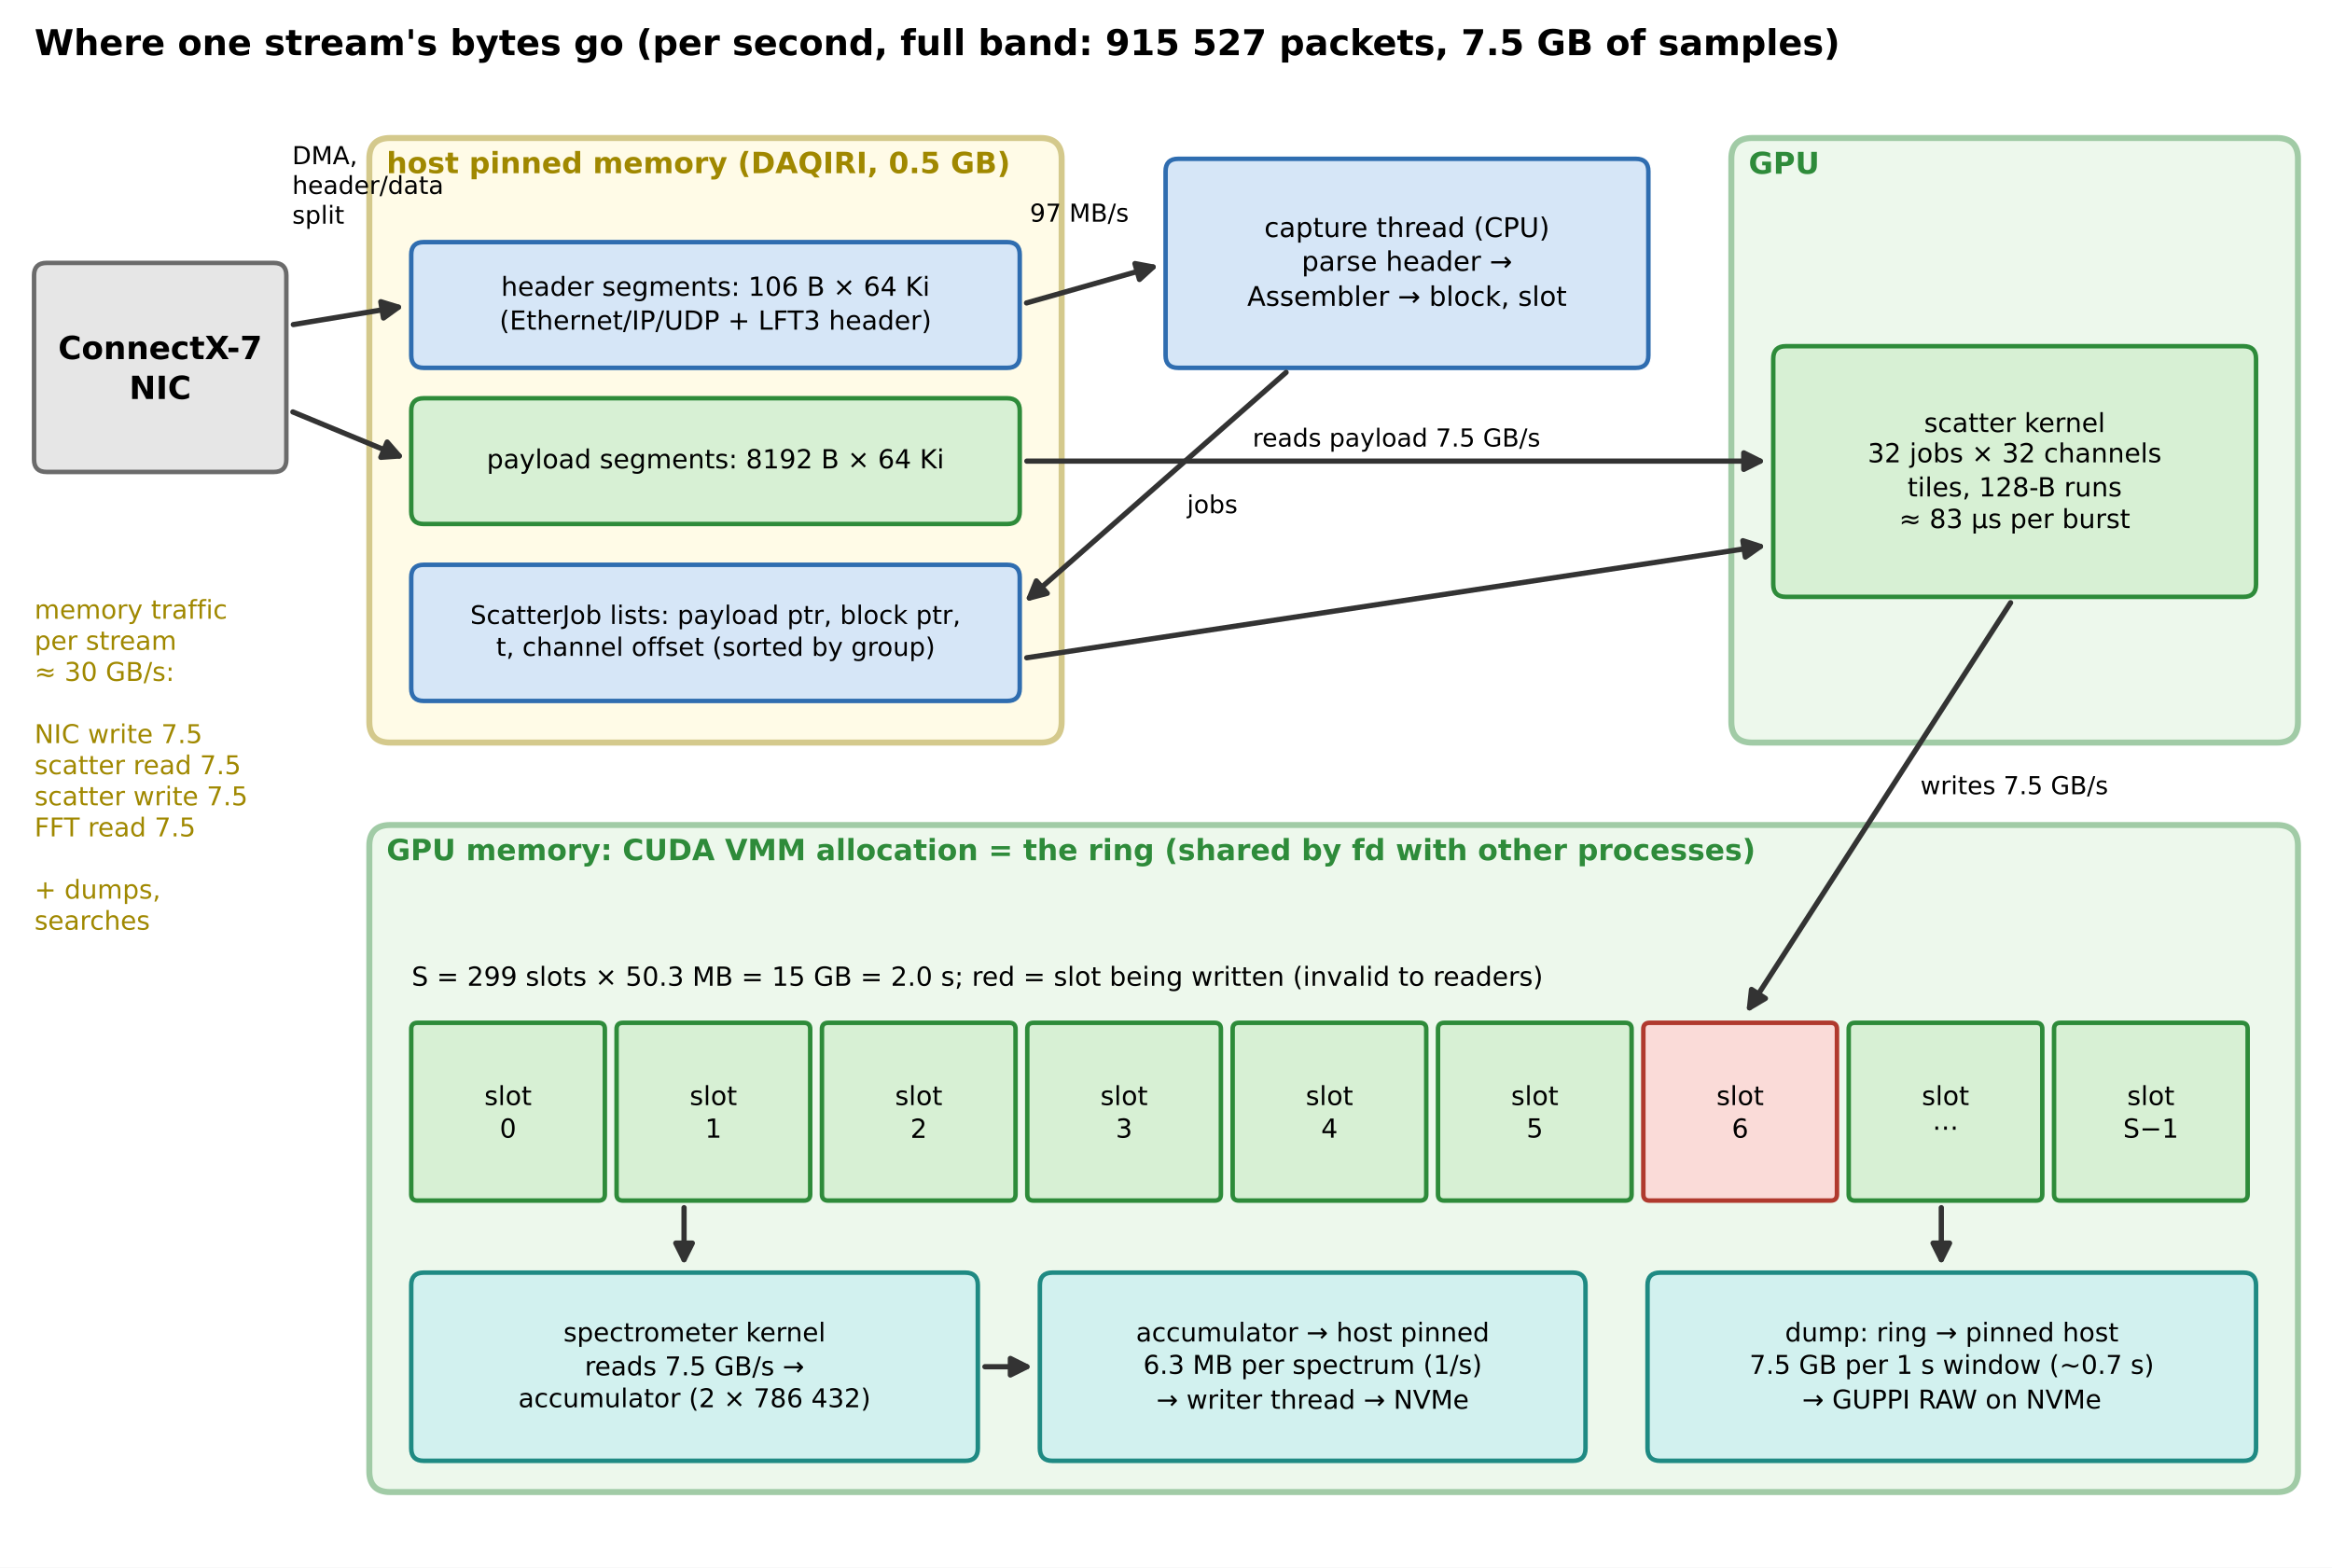
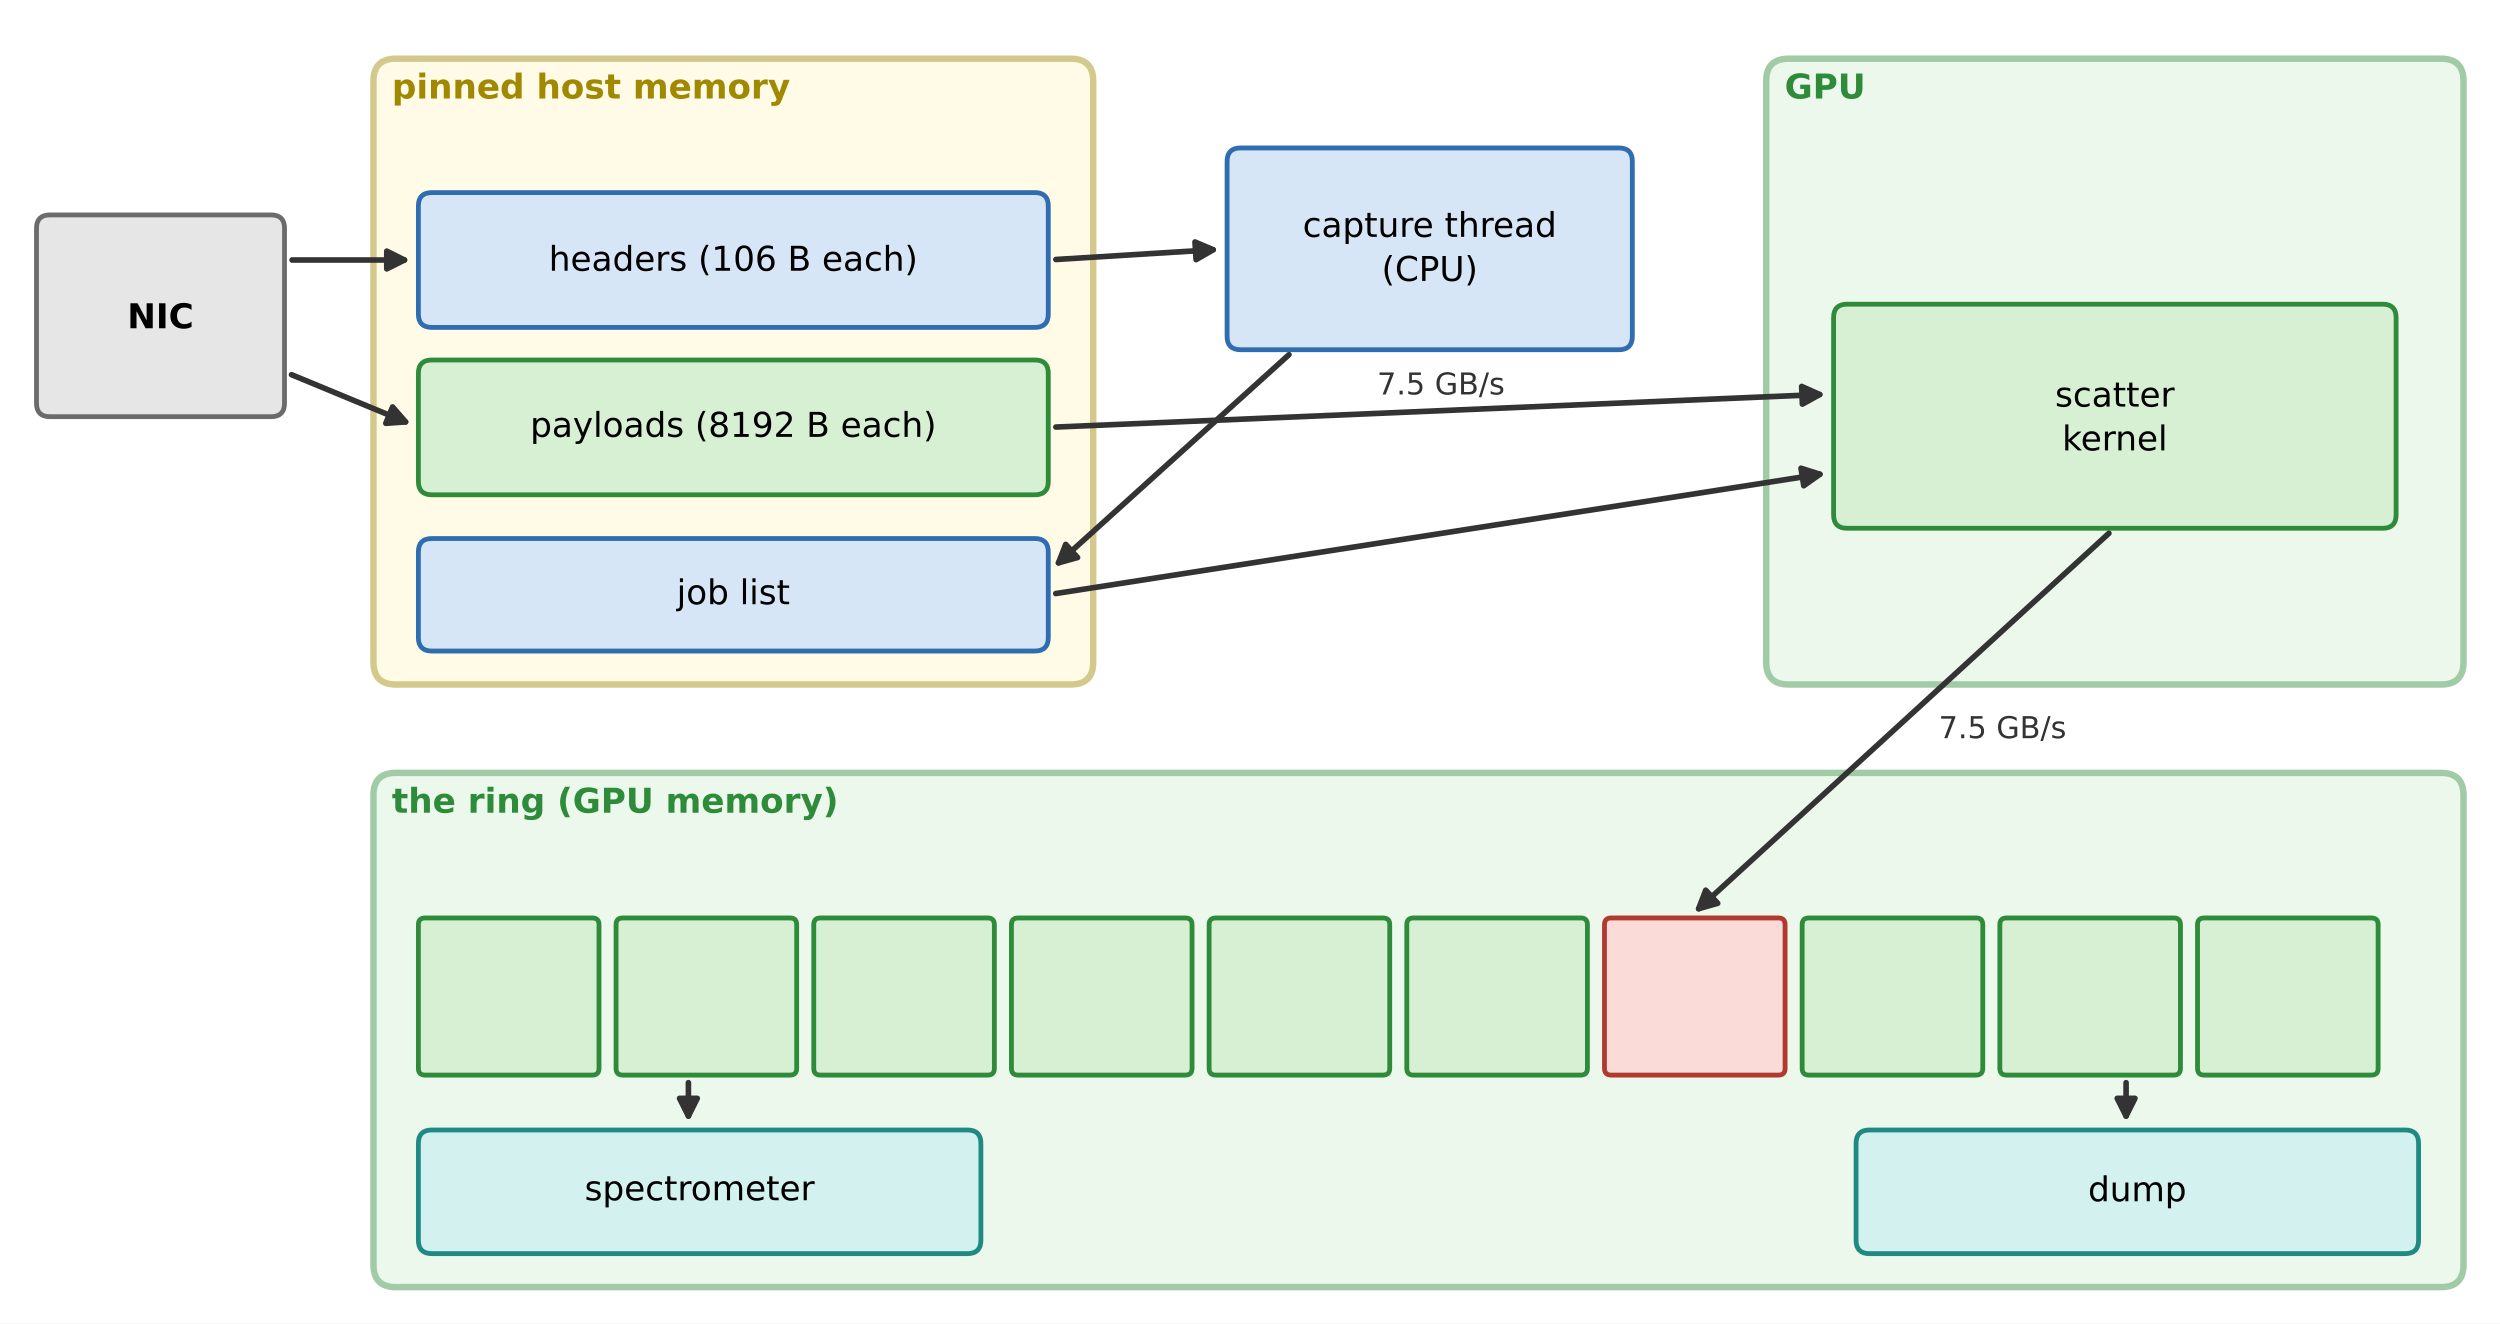
- <svg xmlns="http://www.w3.org/2000/svg" xml:space="preserve" width="621pt" height="417.456pt" viewBox="0 0 621 417.456" version="1.1">
+ <svg xmlns="http://www.w3.org/2000/svg" xml:space="preserve" width="621pt" height="328.752pt" viewBox="0 0 621 328.752" version="1.1">
  <defs>
    <style type="text/css">*{stroke-linejoin: round; stroke-linecap: butt}</style>
  </defs>
  <g id="figure_1">
    <g id="patch_1">
-       <path d="M 0 417.456  L 621 417.456  L 621 0  L 0 0  z " style="fill: #ffffff" />
+       <path d="M 0 328.752  L 621 328.752  L 621 0  L 0 0  z " style="fill: #ffffff" />
    </g>
    <g id="axes_1">
      <g id="patch_2">
-         <path d="M 12.416 125.679  L 72.904 125.679  Q 76.252 125.679 76.252 122.352  L 76.252 73.344  Q 76.252 70.017 72.904 70.017  L 12.416 70.017  Q 9.068 70.017 9.068 73.344  L 9.068 122.352  Q 9.068 125.679 12.416 125.679  z " clip-path="url(#p6daf0691b5)" style="fill: #e6e6e6; stroke: #6b6b6b; stroke-width: 1.2; stroke-linejoin: miter" />
+         <path d="M 12.416 103.503  L 67.324 103.503  Q 70.672 103.503 70.672 100.176  L 70.672 56.712  Q 70.672 53.385 67.324 53.385  L 12.416 53.385  Q 9.068 53.385 9.068 56.712  L 9.068 100.176  Q 9.068 103.503 12.416 103.503  z " clip-path="url(#p8f998b791e)" style="fill: #e6e6e6; stroke: #6b6b6b; stroke-width: 1.2; stroke-linejoin: miter" />
      </g>
      <g id="patch_3">
-         <path d="M 103.928 197.751  L 277.132 197.751  Q 282.712 197.751 282.712 192.207  L 282.712 42.297  Q 282.712 36.753 277.132 36.753  L 103.928 36.753  Q 98.348 36.753 98.348 42.297  L 98.348 192.207  Q 98.348 197.751 103.928 197.751  z " clip-path="url(#p6daf0691b5)" style="fill: #fff6c9; opacity: 0.45; stroke: #a08800; stroke-width: 1.6; stroke-linejoin: miter" />
+         <path d="M 98.348 170.031  L 265.972 170.031  Q 271.552 170.031 271.552 164.487  L 271.552 20.121  Q 271.552 14.577 265.972 14.577  L 98.348 14.577  Q 92.768 14.577 92.768 20.121  L 92.768 164.487  Q 92.768 170.031 98.348 170.031  z " clip-path="url(#p8f998b791e)" style="fill: #fff6c9; opacity: 0.45; stroke: #a08800; stroke-width: 1.6; stroke-linejoin: miter" />
      </g>
      <g id="patch_4">
-         <path d="M 112.856 97.959  L 268.204 97.959  Q 271.552 97.959 271.552 94.632  L 271.552 67.8  Q 271.552 64.473 268.204 64.473  L 112.856 64.473  Q 109.508 64.473 109.508 67.8  L 109.508 94.632  Q 109.508 97.959 112.856 97.959  z " clip-path="url(#p6daf0691b5)" style="fill: #d6e6f7; stroke: #2f6db0; stroke-width: 1.2; stroke-linejoin: miter" />
+         <path d="M 107.276 81.327  L 257.044 81.327  Q 260.392 81.327 260.392 78  L 260.392 51.168  Q 260.392 47.841 257.044 47.841  L 107.276 47.841  Q 103.928 47.841 103.928 51.168  L 103.928 78  Q 103.928 81.327 107.276 81.327  z " clip-path="url(#p8f998b791e)" style="fill: #d6e6f7; stroke: #2f6db0; stroke-width: 1.2; stroke-linejoin: miter" />
      </g>
      <g id="patch_5">
-         <path d="M 112.856 139.539  L 268.204 139.539  Q 271.552 139.539 271.552 136.212  L 271.552 109.38  Q 271.552 106.053 268.204 106.053  L 112.856 106.053  Q 109.508 106.053 109.508 109.38  L 109.508 136.212  Q 109.508 139.539 112.856 139.539  z " clip-path="url(#p6daf0691b5)" style="fill: #d7f0d4; stroke: #2e8b3a; stroke-width: 1.2; stroke-linejoin: miter" />
+         <path d="M 107.276 122.907  L 257.044 122.907  Q 260.392 122.907 260.392 119.58  L 260.392 92.748  Q 260.392 89.421 257.044 89.421  L 107.276 89.421  Q 103.928 89.421 103.928 92.748  L 103.928 119.58  Q 103.928 122.907 107.276 122.907  z " clip-path="url(#p8f998b791e)" style="fill: #d7f0d4; stroke: #2e8b3a; stroke-width: 1.2; stroke-linejoin: miter" />
      </g>
      <g id="patch_6">
-         <path d="M 112.856 186.663  L 268.204 186.663  Q 271.552 186.663 271.552 183.336  L 271.552 153.732  Q 271.552 150.405 268.204 150.405  L 112.856 150.405  Q 109.508 150.405 109.508 153.732  L 109.508 183.336  Q 109.508 186.663 112.856 186.663  z " clip-path="url(#p6daf0691b5)" style="fill: #d6e6f7; stroke: #2f6db0; stroke-width: 1.2; stroke-linejoin: miter" />
+         <path d="M 107.276 161.715  L 257.044 161.715  Q 260.392 161.715 260.392 158.388  L 260.392 137.1  Q 260.392 133.773 257.044 133.773  L 107.276 133.773  Q 103.928 133.773 103.928 137.1  L 103.928 158.388  Q 103.928 161.715 107.276 161.715  z " clip-path="url(#p8f998b791e)" style="fill: #d6e6f7; stroke: #2f6db0; stroke-width: 1.2; stroke-linejoin: miter" />
      </g>
      <g id="patch_7">
-         <path d="M 78.114 86.433  Q 92.881 83.988 106.103 81.798  " clip-path="url(#p6daf0691b5)" style="fill: none; stroke: #333333; stroke-width: 1.4; stroke-linecap: round" />
-         <path d="M 101.403 80.347  L 106.103 81.798  L 102.121 84.688  z " clip-path="url(#p6daf0691b5)" style="fill: #333333; stroke: #333333; stroke-width: 1.4; stroke-linecap: round" />
+         <path d="M 72.559 64.584  Q 87.298 64.584 100.473 64.584  " clip-path="url(#p8f998b791e)" style="fill: none; stroke: #333333; stroke-width: 1.4; stroke-linecap: round" />
+         <path d="M 96.073 62.384  L 100.473 64.584  L 96.073 66.784  z " clip-path="url(#p8f998b791e)" style="fill: #333333; stroke: #333333; stroke-width: 1.4; stroke-linecap: round" />
      </g>
      <g id="patch_8">
-         <path d="M 77.991 109.702  Q 92.881 115.866 106.324 121.432  " clip-path="url(#p6daf0691b5)" style="fill: none; stroke: #333333; stroke-width: 1.4; stroke-linecap: round" />
-         <path d="M 103.1 117.716  L 106.324 121.432  L 101.417 121.781  z " clip-path="url(#p6daf0691b5)" style="fill: #333333; stroke: #333333; stroke-width: 1.4; stroke-linecap: round" />
+         <path d="M 72.411 93.07  Q 87.301 99.234 100.744 104.8  " clip-path="url(#p8f998b791e)" style="fill: none; stroke: #333333; stroke-width: 1.4; stroke-linecap: round" />
+         <path d="M 97.52 101.084  L 100.744 104.8  L 95.837 105.149  z " clip-path="url(#p8f998b791e)" style="fill: #333333; stroke: #333333; stroke-width: 1.4; stroke-linecap: round" />
      </g>
      <g id="patch_9">
-         <path d="M 313.736 97.959  L 435.604 97.959  Q 438.952 97.959 438.952 94.632  L 438.952 45.624  Q 438.952 42.297 435.604 42.297  L 313.736 42.297  Q 310.388 42.297 310.388 45.624  L 310.388 94.632  Q 310.388 97.959 313.736 97.959  z " clip-path="url(#p6daf0691b5)" style="fill: #d6e6f7; stroke: #2f6db0; stroke-width: 1.2; stroke-linejoin: miter" />
+         <path d="M 308.156 86.871  L 402.124 86.871  Q 405.472 86.871 405.472 83.544  L 405.472 40.08  Q 405.472 36.753 402.124 36.753  L 308.156 36.753  Q 304.808 36.753 304.808 40.08  L 304.808 83.544  Q 304.808 86.871 308.156 86.871  z " clip-path="url(#p8f998b791e)" style="fill: #d6e6f7; stroke: #2f6db0; stroke-width: 1.2; stroke-linejoin: miter" />
      </g>
      <g id="patch_10">
-         <path d="M 273.362 80.671  Q 290.967 75.673 307.068 71.102  " clip-path="url(#p6daf0691b5)" style="fill: none; stroke: #333333; stroke-width: 1.4; stroke-linecap: round" />
-         <path d="M 302.234 70.188  L 307.068 71.102  L 303.436 74.42  z " clip-path="url(#p6daf0691b5)" style="fill: #333333; stroke: #333333; stroke-width: 1.4; stroke-linecap: round" />
+         <path d="M 262.277 64.46  Q 282.6 63.198 301.361 62.033  " clip-path="url(#p8f998b791e)" style="fill: none; stroke: #333333; stroke-width: 1.4; stroke-linecap: round" />
+         <path d="M 296.834 60.11  L 301.361 62.033  L 297.106 64.501  z " clip-path="url(#p8f998b791e)" style="fill: #333333; stroke: #333333; stroke-width: 1.4; stroke-linecap: round" />
      </g>
      <g id="patch_11">
-         <path d="M 342.477 99.169  Q 307.71 129.726 274.118 159.25  " clip-path="url(#p6daf0691b5)" style="fill: none; stroke: #333333; stroke-width: 1.4; stroke-linecap: round" />
-         <path d="M 278.875 157.998  L 274.118 159.25  L 275.971 154.693  z " clip-path="url(#p6daf0691b5)" style="fill: #333333; stroke: #333333; stroke-width: 1.4; stroke-linecap: round" />
+         <path d="M 320.175 88.102  Q 290.971 114.479 262.929 139.807  " clip-path="url(#p8f998b791e)" style="fill: none; stroke: #333333; stroke-width: 1.4; stroke-linecap: round" />
+         <path d="M 267.669 138.49  L 262.929 139.807  L 264.72 135.225  z " clip-path="url(#p8f998b791e)" style="fill: #333333; stroke: #333333; stroke-width: 1.4; stroke-linecap: round" />
      </g>
      <g id="patch_12">
-         <path d="M 466.628 197.751  L 606.352 197.751  Q 611.932 197.751 611.932 192.207  L 611.932 42.297  Q 611.932 36.753 606.352 36.753  L 466.628 36.753  Q 461.048 36.753 461.048 42.297  L 461.048 192.207  Q 461.048 197.751 466.628 197.751  z " clip-path="url(#p6daf0691b5)" style="fill: #d7f0d4; opacity: 0.45; stroke: #2e8b3a; stroke-width: 1.6; stroke-linejoin: miter" />
+         <path d="M 444.308 170.031  L 606.352 170.031  Q 611.932 170.031 611.932 164.487  L 611.932 20.121  Q 611.932 14.577 606.352 14.577  L 444.308 14.577  Q 438.728 14.577 438.728 20.121  L 438.728 164.487  Q 438.728 170.031 444.308 170.031  z " clip-path="url(#p8f998b791e)" style="fill: #d7f0d4; opacity: 0.45; stroke: #2e8b3a; stroke-width: 1.6; stroke-linejoin: miter" />
      </g>
      <g id="patch_13">
-         <path d="M 475.556 158.943  L 597.424 158.943  Q 600.772 158.943 600.772 155.616  L 600.772 95.52  Q 600.772 92.193 597.424 92.193  L 475.556 92.193  Q 472.208 92.193 472.208 95.52  L 472.208 155.616  Q 472.208 158.943 475.556 158.943  z " clip-path="url(#p6daf0691b5)" style="fill: #d7f0d4; stroke: #2e8b3a; stroke-width: 1.2; stroke-linejoin: miter" />
+         <path d="M 458.816 131.223  L 591.844 131.223  Q 595.192 131.223 595.192 127.896  L 595.192 78.888  Q 595.192 75.561 591.844 75.561  L 458.816 75.561  Q 455.468 75.561 455.468 78.888  L 455.468 127.896  Q 455.468 131.223 458.816 131.223  z " clip-path="url(#p8f998b791e)" style="fill: #d7f0d4; stroke: #2e8b3a; stroke-width: 1.2; stroke-linejoin: miter" />
      </g>
      <g id="patch_14">
-         <path d="M 273.442 122.796  Q 371.881 122.796 468.755 122.796  " clip-path="url(#p6daf0691b5)" style="fill: none; stroke: #333333; stroke-width: 1.4; stroke-linecap: round" />
-         <path d="M 464.355 120.596  L 468.755 122.796  L 464.355 124.996  z " clip-path="url(#p6daf0691b5)" style="fill: #333333; stroke: #333333; stroke-width: 1.4; stroke-linecap: round" />
+         <path d="M 262.28 106.079  Q 357.931 102.006 452.019 98  " clip-path="url(#p8f998b791e)" style="fill: none; stroke: #333333; stroke-width: 1.4; stroke-linecap: round" />
+         <path d="M 447.53 95.989  L 452.019 98  L 447.717 100.385  z " clip-path="url(#p8f998b791e)" style="fill: #333333; stroke: #333333; stroke-width: 1.4; stroke-linecap: round" />
      </g>
      <g id="patch_15">
-         <path d="M 273.417 175.164  Q 371.881 160.218 468.797 145.507  " clip-path="url(#p6daf0691b5)" style="fill: none; stroke: #333333; stroke-width: 1.4; stroke-linecap: round" />
-         <path d="M 464.116 143.992  L 468.797 145.507  L 464.777 148.342  z " clip-path="url(#p6daf0691b5)" style="fill: #333333; stroke: #333333; stroke-width: 1.4; stroke-linecap: round" />
+         <path d="M 262.256 147.436  Q 357.931 132.498 452.06 117.802  " clip-path="url(#p8f998b791e)" style="fill: none; stroke: #333333; stroke-width: 1.4; stroke-linecap: round" />
+         <path d="M 447.373 116.307  L 452.06 117.802  L 448.052 120.654  z " clip-path="url(#p8f998b791e)" style="fill: #333333; stroke: #333333; stroke-width: 1.4; stroke-linecap: round" />
      </g>
      <g id="patch_16">
-         <path d="M 103.928 397.335  L 606.352 397.335  Q 611.932 397.335 611.932 391.791  L 611.932 225.249  Q 611.932 219.705 606.352 219.705  L 103.928 219.705  Q 98.348 219.705 98.348 225.249  L 98.348 391.791  Q 98.348 397.335 103.928 397.335  z " clip-path="url(#p6daf0691b5)" style="fill: #d7f0d4; opacity: 0.45; stroke: #2e8b3a; stroke-width: 1.6; stroke-linejoin: miter" />
+         <path d="M 98.348 319.719  L 606.352 319.719  Q 611.932 319.719 611.932 314.175  L 611.932 197.529  Q 611.932 191.985 606.352 191.985  L 98.348 191.985  Q 92.768 191.985 92.768 197.529  L 92.768 314.175  Q 92.768 319.719 98.348 319.719  z " clip-path="url(#p8f998b791e)" style="fill: #d7f0d4; opacity: 0.45; stroke: #2e8b3a; stroke-width: 1.6; stroke-linejoin: miter" />
      </g>
      <g id="patch_17">
-         <path d="M 111.182 319.719  L 159.394 319.719  Q 161.068 319.719 161.068 318.056  L 161.068 274.036  Q 161.068 272.373 159.394 272.373  L 111.182 272.373  Q 109.508 272.373 109.508 274.036  L 109.508 318.056  Q 109.508 319.719 111.182 319.719  z " clip-path="url(#p6daf0691b5)" style="fill: #d7f0d4; stroke: #2e8b3a; stroke-width: 1.2; stroke-linejoin: miter" />
+         <path d="M 105.602 267.051  L 147.118 267.051  Q 148.792 267.051 148.792 265.388  L 148.792 229.684  Q 148.792 228.021 147.118 228.021  L 105.602 228.021  Q 103.928 228.021 103.928 229.684  L 103.928 265.388  Q 103.928 267.051 105.602 267.051  z " clip-path="url(#p8f998b791e)" style="fill: #d7f0d4; stroke: #2e8b3a; stroke-width: 1.2; stroke-linejoin: miter" />
      </g>
      <g id="patch_18">
-         <path d="M 165.866 319.719  L 214.078 319.719  Q 215.752 319.719 215.752 318.056  L 215.752 274.036  Q 215.752 272.373 214.078 272.373  L 165.866 272.373  Q 164.192 272.373 164.192 274.036  L 164.192 318.056  Q 164.192 319.719 165.866 319.719  z " clip-path="url(#p6daf0691b5)" style="fill: #d7f0d4; stroke: #2e8b3a; stroke-width: 1.2; stroke-linejoin: miter" />
+         <path d="M 154.706 267.051  L 196.222 267.051  Q 197.896 267.051 197.896 265.388  L 197.896 229.684  Q 197.896 228.021 196.222 228.021  L 154.706 228.021  Q 153.032 228.021 153.032 229.684  L 153.032 265.388  Q 153.032 267.051 154.706 267.051  z " clip-path="url(#p8f998b791e)" style="fill: #d7f0d4; stroke: #2e8b3a; stroke-width: 1.2; stroke-linejoin: miter" />
      </g>
      <g id="patch_19">
-         <path d="M 220.55 319.719  L 268.762 319.719  Q 270.436 319.719 270.436 318.056  L 270.436 274.036  Q 270.436 272.373 268.762 272.373  L 220.55 272.373  Q 218.876 272.373 218.876 274.036  L 218.876 318.056  Q 218.876 319.719 220.55 319.719  z " clip-path="url(#p6daf0691b5)" style="fill: #d7f0d4; stroke: #2e8b3a; stroke-width: 1.2; stroke-linejoin: miter" />
+         <path d="M 203.81 267.051  L 245.326 267.051  Q 247 267.051 247 265.388  L 247 229.684  Q 247 228.021 245.326 228.021  L 203.81 228.021  Q 202.136 228.021 202.136 229.684  L 202.136 265.388  Q 202.136 267.051 203.81 267.051  z " clip-path="url(#p8f998b791e)" style="fill: #d7f0d4; stroke: #2e8b3a; stroke-width: 1.2; stroke-linejoin: miter" />
      </g>
      <g id="patch_20">
-         <path d="M 275.234 319.719  L 323.446 319.719  Q 325.12 319.719 325.12 318.056  L 325.12 274.036  Q 325.12 272.373 323.446 272.373  L 275.234 272.373  Q 273.56 272.373 273.56 274.036  L 273.56 318.056  Q 273.56 319.719 275.234 319.719  z " clip-path="url(#p6daf0691b5)" style="fill: #d7f0d4; stroke: #2e8b3a; stroke-width: 1.2; stroke-linejoin: miter" />
+         <path d="M 252.914 267.051  L 294.43 267.051  Q 296.104 267.051 296.104 265.388  L 296.104 229.684  Q 296.104 228.021 294.43 228.021  L 252.914 228.021  Q 251.24 228.021 251.24 229.684  L 251.24 265.388  Q 251.24 267.051 252.914 267.051  z " clip-path="url(#p8f998b791e)" style="fill: #d7f0d4; stroke: #2e8b3a; stroke-width: 1.2; stroke-linejoin: miter" />
      </g>
      <g id="patch_21">
-         <path d="M 329.918 319.719  L 378.13 319.719  Q 379.804 319.719 379.804 318.056  L 379.804 274.036  Q 379.804 272.373 378.13 272.373  L 329.918 272.373  Q 328.244 272.373 328.244 274.036  L 328.244 318.056  Q 328.244 319.719 329.918 319.719  z " clip-path="url(#p6daf0691b5)" style="fill: #d7f0d4; stroke: #2e8b3a; stroke-width: 1.2; stroke-linejoin: miter" />
+         <path d="M 302.018 267.051  L 343.534 267.051  Q 345.208 267.051 345.208 265.388  L 345.208 229.684  Q 345.208 228.021 343.534 228.021  L 302.018 228.021  Q 300.344 228.021 300.344 229.684  L 300.344 265.388  Q 300.344 267.051 302.018 267.051  z " clip-path="url(#p8f998b791e)" style="fill: #d7f0d4; stroke: #2e8b3a; stroke-width: 1.2; stroke-linejoin: miter" />
      </g>
      <g id="patch_22">
-         <path d="M 384.602 319.719  L 432.814 319.719  Q 434.488 319.719 434.488 318.056  L 434.488 274.036  Q 434.488 272.373 432.814 272.373  L 384.602 272.373  Q 382.928 272.373 382.928 274.036  L 382.928 318.056  Q 382.928 319.719 384.602 319.719  z " clip-path="url(#p6daf0691b5)" style="fill: #d7f0d4; stroke: #2e8b3a; stroke-width: 1.2; stroke-linejoin: miter" />
+         <path d="M 351.122 267.051  L 392.638 267.051  Q 394.312 267.051 394.312 265.388  L 394.312 229.684  Q 394.312 228.021 392.638 228.021  L 351.122 228.021  Q 349.448 228.021 349.448 229.684  L 349.448 265.388  Q 349.448 267.051 351.122 267.051  z " clip-path="url(#p8f998b791e)" style="fill: #d7f0d4; stroke: #2e8b3a; stroke-width: 1.2; stroke-linejoin: miter" />
      </g>
      <g id="patch_23">
-         <path d="M 439.286 319.719  L 487.498 319.719  Q 489.172 319.719 489.172 318.056  L 489.172 274.036  Q 489.172 272.373 487.498 272.373  L 439.286 272.373  Q 437.612 272.373 437.612 274.036  L 437.612 318.056  Q 437.612 319.719 439.286 319.719  z " clip-path="url(#p6daf0691b5)" style="fill: #fadbd8; stroke: #b03a2e; stroke-width: 1.2; stroke-linejoin: miter" />
+         <path d="M 400.226 267.051  L 441.742 267.051  Q 443.416 267.051 443.416 265.388  L 443.416 229.684  Q 443.416 228.021 441.742 228.021  L 400.226 228.021  Q 398.552 228.021 398.552 229.684  L 398.552 265.388  Q 398.552 267.051 400.226 267.051  z " clip-path="url(#p8f998b791e)" style="fill: #fadbd8; stroke: #b03a2e; stroke-width: 1.2; stroke-linejoin: miter" />
      </g>
      <g id="patch_24">
-         <path d="M 493.97 319.719  L 542.182 319.719  Q 543.856 319.719 543.856 318.056  L 543.856 274.036  Q 543.856 272.373 542.182 272.373  L 493.97 272.373  Q 492.296 272.373 492.296 274.036  L 492.296 318.056  Q 492.296 319.719 493.97 319.719  z " clip-path="url(#p6daf0691b5)" style="fill: #d7f0d4; stroke: #2e8b3a; stroke-width: 1.2; stroke-linejoin: miter" />
+         <path d="M 449.33 267.051  L 490.846 267.051  Q 492.52 267.051 492.52 265.388  L 492.52 229.684  Q 492.52 228.021 490.846 228.021  L 449.33 228.021  Q 447.656 228.021 447.656 229.684  L 447.656 265.388  Q 447.656 267.051 449.33 267.051  z " clip-path="url(#p8f998b791e)" style="fill: #d7f0d4; stroke: #2e8b3a; stroke-width: 1.2; stroke-linejoin: miter" />
      </g>
      <g id="patch_25">
-         <path d="M 548.654 319.719  L 596.866 319.719  Q 598.54 319.719 598.54 318.056  L 598.54 274.036  Q 598.54 272.373 596.866 272.373  L 548.654 272.373  Q 546.98 272.373 546.98 274.036  L 546.98 318.056  Q 546.98 319.719 548.654 319.719  z " clip-path="url(#p6daf0691b5)" style="fill: #d7f0d4; stroke: #2e8b3a; stroke-width: 1.2; stroke-linejoin: miter" />
+         <path d="M 498.434 267.051  L 539.95 267.051  Q 541.624 267.051 541.624 265.388  L 541.624 229.684  Q 541.624 228.021 539.95 228.021  L 498.434 228.021  Q 496.76 228.021 496.76 229.684  L 496.76 265.388  Q 496.76 267.051 498.434 267.051  z " clip-path="url(#p8f998b791e)" style="fill: #d7f0d4; stroke: #2e8b3a; stroke-width: 1.2; stroke-linejoin: miter" />
      </g>
      <g id="patch_26">
-         <path d="M 535.407 160.511  Q 500.221 215.103 465.882 268.378  " clip-path="url(#p6daf0691b5)" style="fill: none; stroke: #333333; stroke-width: 1.4; stroke-linecap: round" />
-         <path d="M 470.115 265.872  L 465.882 268.378  L 466.416 263.488  z " clip-path="url(#p6daf0691b5)" style="fill: #333333; stroke: #333333; stroke-width: 1.4; stroke-linecap: round" />
+         <path d="M 547.538 267.051  L 589.054 267.051  Q 590.728 267.051 590.728 265.388  L 590.728 229.684  Q 590.728 228.021 589.054 228.021  L 547.538 228.021  Q 545.864 228.021 545.864 229.684  L 545.864 265.388  Q 545.864 267.051 547.538 267.051  z " clip-path="url(#p8f998b791e)" style="fill: #d7f0d4; stroke: #2e8b3a; stroke-width: 1.2; stroke-linejoin: miter" />
      </g>
      <g id="patch_27">
-         <path d="M 112.856 389.019  L 257.044 389.019  Q 260.392 389.019 260.392 385.692  L 260.392 342.228  Q 260.392 338.901 257.044 338.901  L 112.856 338.901  Q 109.508 338.901 109.508 342.228  L 109.508 385.692  Q 109.508 389.019 112.856 389.019  z " clip-path="url(#p6daf0691b5)" style="fill: #d2f1ef; stroke: #1f8a83; stroke-width: 1.2; stroke-linejoin: miter" />
+         <path d="M 523.851 132.465  Q 472.319 179.623 421.942 225.724  " clip-path="url(#p8f998b791e)" style="fill: none; stroke: #333333; stroke-width: 1.4; stroke-linecap: round" />
+         <path d="M 426.673 224.376  L 421.942 225.724  L 423.703 221.13  z " clip-path="url(#p8f998b791e)" style="fill: #333333; stroke: #333333; stroke-width: 1.4; stroke-linecap: round" />
      </g>
      <g id="patch_28">
-         <path d="M 280.256 389.019  L 418.864 389.019  Q 422.212 389.019 422.212 385.692  L 422.212 342.228  Q 422.212 338.901 418.864 338.901  L 280.256 338.901  Q 276.908 338.901 276.908 342.228  L 276.908 385.692  Q 276.908 389.019 280.256 389.019  z " clip-path="url(#p6daf0691b5)" style="fill: #d2f1ef; stroke: #1f8a83; stroke-width: 1.2; stroke-linejoin: miter" />
+         <path d="M 107.276 311.403  L 240.304 311.403  Q 243.652 311.403 243.652 308.076  L 243.652 284.016  Q 243.652 280.689 240.304 280.689  L 107.276 280.689  Q 103.928 280.689 103.928 284.016  L 103.928 308.076  Q 103.928 311.403 107.276 311.403  z " clip-path="url(#p8f998b791e)" style="fill: #d2f1ef; stroke: #1f8a83; stroke-width: 1.2; stroke-linejoin: miter" />
      </g>
      <g id="patch_29">
-         <path d="M 442.076 389.019  L 597.424 389.019  Q 600.772 389.019 600.772 385.692  L 600.772 342.228  Q 600.772 338.901 597.424 338.901  L 442.076 338.901  Q 438.728 338.901 438.728 342.228  L 438.728 385.692  Q 438.728 389.019 442.076 389.019  z " clip-path="url(#p6daf0691b5)" style="fill: #d2f1ef; stroke: #1f8a83; stroke-width: 1.2; stroke-linejoin: miter" />
+         <path d="M 464.396 311.403  L 597.424 311.403  Q 600.772 311.403 600.772 308.076  L 600.772 284.016  Q 600.772 280.689 597.424 280.689  L 464.396 280.689  Q 461.048 280.689 461.048 284.016  L 461.048 308.076  Q 461.048 311.403 464.396 311.403  z " clip-path="url(#p8f998b791e)" style="fill: #d2f1ef; stroke: #1f8a83; stroke-width: 1.2; stroke-linejoin: miter" />
      </g>
      <g id="patch_30">
-         <path d="M 182.16 321.612  Q 182.16 329.312 182.16 335.446  " clip-path="url(#p6daf0691b5)" style="fill: none; stroke: #333333; stroke-width: 1.4; stroke-linecap: round" />
-         <path d="M 184.36 331.046  L 182.16 335.446  L 179.96 331.046  z " clip-path="url(#p6daf0691b5)" style="fill: #333333; stroke: #333333; stroke-width: 1.4; stroke-linecap: round" />
+         <path d="M 171 268.94  Q 171 273.869 171 277.234  " clip-path="url(#p8f998b791e)" style="fill: none; stroke: #333333; stroke-width: 1.4; stroke-linecap: round" />
+         <path d="M 173.2 272.834  L 171 277.234  L 168.8 272.834  z " clip-path="url(#p8f998b791e)" style="fill: #333333; stroke: #333333; stroke-width: 1.4; stroke-linecap: round" />
      </g>
      <g id="patch_31">
-         <path d="M 262.279 363.96  Q 268.651 363.96 273.457 363.96  " clip-path="url(#p6daf0691b5)" style="fill: none; stroke: #333333; stroke-width: 1.4; stroke-linecap: round" />
-         <path d="M 269.057 361.76  L 273.457 363.96  L 269.057 366.16  z " clip-path="url(#p6daf0691b5)" style="fill: #333333; stroke: #333333; stroke-width: 1.4; stroke-linecap: round" />
-       </g>
-       <g id="patch_32">
-         <path d="M 516.96 321.612  Q 516.96 329.312 516.96 335.446  " clip-path="url(#p6daf0691b5)" style="fill: none; stroke: #333333; stroke-width: 1.4; stroke-linecap: round" />
-         <path d="M 519.16 331.046  L 516.96 335.446  L 514.76 331.046  z " clip-path="url(#p6daf0691b5)" style="fill: #333333; stroke: #333333; stroke-width: 1.4; stroke-linecap: round" />
+         <path d="M 528.12 268.94  Q 528.12 273.869 528.12 277.234  " clip-path="url(#p8f998b791e)" style="fill: none; stroke: #333333; stroke-width: 1.4; stroke-linecap: round" />
+         <path d="M 530.32 272.834  L 528.12 277.234  L 525.92 272.834  z " clip-path="url(#p8f998b791e)" style="fill: #333333; stroke: #333333; stroke-width: 1.4; stroke-linecap: round" />
      </g>
      <g id="text_1">
-         <text style="font-weight: 700; font-size: 9.5px; font-family: 'DejaVu Sans'; text-anchor: start" x="9.18" y="14.688" transform="rotate(-0 9.18 14.688)">Where one stream's bytes go (per second, full band: 915 527 packets, 7.5 GB of samples)</text>
+         <text style="font-weight: 700; font-size: 8.5px; font-family: 'DejaVu Sans'; text-anchor: middle" x="39.87" y="81.538" transform="rotate(-0 39.87 81.53787)">NIC</text>
      </g>
      <g id="text_2">
-         <text style="font-weight: 700; font-size: 8.5px; font-family: 'DejaVu Sans'" transform="translate(15.4859 95.62937)">ConnectX-7</text>
-         <text style="font-weight: 700; font-size: 8.5px; font-family: 'DejaVu Sans'" transform="translate(34.40305 106.2544)">NIC</text>
+         <text style="font-weight: 700; font-size: 8.5px; font-family: 'DejaVu Sans'; text-anchor: start; fill: #a08800" x="97.344" y="24.473" transform="rotate(-0 97.344 24.47307)">pinned host memory</text>
      </g>
      <g id="text_3">
-         <text style="font-weight: 700; font-size: 7.8px; font-family: 'DejaVu Sans'; text-anchor: start; fill: #a08800" x="102.924" y="46.117" transform="rotate(-0 102.924 46.11718)">host pinned memory (DAQIRI, 0.5 GB)</text>
+         <text style="font-size: 8.5px; font-family: 'DejaVu Sans'; text-anchor: middle" x="182.16" y="67.253" transform="rotate(-0 182.16 67.25287)">headers (106 B each)</text>
      </g>
      <g id="text_4">
-         <text style="font-size: 7px; font-family: 'DejaVu Sans'" transform="translate(133.4346 78.77256)">header segments: 106 B × 64 Ki</text>
-         <text style="font-size: 7px; font-family: 'DejaVu Sans'" transform="translate(132.9867 87.78889)">(Ethernet/IP/UDP + LFT3 header)</text>
+         <text style="font-size: 8.5px; font-family: 'DejaVu Sans'; text-anchor: middle" x="182.16" y="108.509" transform="rotate(-0 182.16 108.5095)">payloads (8192 B each)</text>
      </g>
      <g id="text_5">
-         <text style="font-size: 7px; font-family: 'DejaVu Sans'; text-anchor: middle" x="190.53" y="124.728" transform="rotate(-0 190.53 124.7276)">payload segments: 8192 B × 64 Ki</text>
+         <text style="font-size: 8.5px; font-family: 'DejaVu Sans'; text-anchor: middle" x="182.16" y="150.089" transform="rotate(-0 182.16 150.0895)">job list</text>
      </g>
      <g id="text_6">
-         <text style="font-size: 6.8px; font-family: 'DejaVu Sans'" transform="translate(125.2261 166.1604)">ScatterJob lists: payload ptr, block ptr,</text>
-         <text style="font-size: 6.8px; font-family: 'DejaVu Sans'" transform="translate(132.1095 174.6604)">t, channel offset (sorted by group)</text>
+         <text style="font-size: 8.5px; font-family: 'DejaVu Sans'" transform="translate(323.5911 58.84497)">capture thread</text>
+         <text style="font-size: 8.5px; font-family: 'DejaVu Sans'" transform="translate(343.1829 69.78872)">(CPU)</text>
      </g>
      <g id="text_7">
-         <text style="font-size: 6.6px; font-family: 'DejaVu Sans'" transform="translate(77.814 43.7222)">DMA,</text>
-         <text style="font-size: 6.6px; font-family: 'DejaVu Sans'" transform="translate(77.814 51.644)">header/data</text>
-         <text style="font-size: 6.6px; font-family: 'DejaVu Sans'" transform="translate(77.814 59.56581)">split</text>
+         <text style="font-weight: 700; font-size: 8.5px; font-family: 'DejaVu Sans'; text-anchor: start; fill: #2e8b3a" x="443.304" y="24.472" transform="rotate(-0 443.304 24.47241)">GPU</text>
      </g>
      <g id="text_8">
-         <text style="font-size: 7.2px; font-family: 'DejaVu Sans'" transform="translate(336.6737 63.11475)">capture thread (CPU)</text>
-         <text style="font-size: 7.2px; font-family: 'DejaVu Sans'" transform="translate(346.6198 72.11475)">parse header →</text>
-         <text style="font-size: 7.2px; font-family: 'DejaVu Sans'" transform="translate(332.1191 81.44494)">Assembler → block, slot</text>
+         <text style="font-size: 8.5px; font-family: 'DejaVu Sans'" transform="translate(510.4802 101.0034)">scatter</text>
+         <text style="font-size: 8.5px; font-family: 'DejaVu Sans'" transform="translate(512.2433 111.8734)">kernel</text>
      </g>
      <g id="text_9">
-         <text style="font-size: 6.6px; font-family: 'DejaVu Sans'; text-anchor: start" x="274.23" y="59.04" transform="rotate(-0 274.23 59.04)">97 MB/s</text>
+         <text style="font-size: 7.5px; font-family: 'DejaVu Sans'; text-anchor: middle; fill: #333333" x="357.93" y="97.987" transform="rotate(-0 357.93 97.98664)">7.5 GB/s</text>
      </g>
      <g id="text_10">
-         <text style="font-size: 6.6px; font-family: 'DejaVu Sans'; text-anchor: start" x="316.08" y="136.656" transform="rotate(-0 316.08 136.656)">jobs</text>
+         <text style="font-weight: 700; font-size: 8.5px; font-family: 'DejaVu Sans'; text-anchor: start; fill: #2e8b3a" x="97.344" y="201.881" transform="rotate(-0 97.344 201.8811)">the ring (GPU memory)</text>
      </g>
      <g id="text_11">
-         <text style="font-weight: 700; font-size: 8px; font-family: 'DejaVu Sans'; text-anchor: start; fill: #2e8b3a" x="465.624" y="46.269" transform="rotate(-0 465.624 46.26852)">GPU</text>
+         <text style="font-size: 7.5px; font-family: 'DejaVu Sans'; text-anchor: middle; fill: #333333" x="497.43" y="183.364" transform="rotate(-0 497.43 183.3642)">7.5 GB/s</text>
      </g>
      <g id="text_12">
-         <text style="font-size: 7px; font-family: 'DejaVu Sans'" transform="translate(512.3712 115.0527)">scatter kernel</text>
-         <text style="font-size: 7px; font-family: 'DejaVu Sans'" transform="translate(497.3682 123.1246)">32 jobs × 32 channels</text>
-         <text style="font-size: 7px; font-family: 'DejaVu Sans'" transform="translate(507.9409 132.1956)">tiles, 128-B runs</text>
-         <text style="font-size: 7px; font-family: 'DejaVu Sans'" transform="translate(505.7152 140.6246)">≈ 83 µs per burst</text>
+         <text style="font-size: 8.5px; font-family: 'DejaVu Sans'; text-anchor: middle" x="173.79" y="298.146" transform="rotate(-0 173.79 298.1464)">spectrometer</text>
      </g>
      <g id="text_13">
-         <text style="font-size: 6.6px; font-family: 'DejaVu Sans'; text-anchor: middle" x="371.88" y="118.915" transform="rotate(-0 371.88 118.9152)">reads payload 7.5 GB/s</text>
-       </g>
-       <g id="text_14">
-         <text style="font-weight: 700; font-size: 7.8px; font-family: 'DejaVu Sans'; text-anchor: start; fill: #2e8b3a" x="102.924" y="229.069" transform="rotate(-0 102.924 229.0692)">GPU memory: CUDA VMM allocation = the ring (shared by fd with other processes)</text>
-       </g>
-       <g id="text_15">
-         <text style="font-size: 7px; font-family: 'DejaVu Sans'" transform="translate(128.9787 294.2807)">slot</text>
-         <text style="font-size: 7px; font-family: 'DejaVu Sans'" transform="translate(133.0611 302.9689)">0</text>
-       </g>
-       <g id="text_16">
-         <text style="font-size: 7px; font-family: 'DejaVu Sans'" transform="translate(183.6627 294.2807)">slot</text>
-         <text style="font-size: 7px; font-family: 'DejaVu Sans'" transform="translate(187.7451 302.9727)">1</text>
-       </g>
-       <g id="text_17">
-         <text style="font-size: 7px; font-family: 'DejaVu Sans'" transform="translate(238.3467 294.2807)">slot</text>
-         <text style="font-size: 7px; font-family: 'DejaVu Sans'" transform="translate(242.4291 303.0187)">2</text>
-       </g>
-       <g id="text_18">
-         <text style="font-size: 7px; font-family: 'DejaVu Sans'" transform="translate(293.0307 294.2807)">slot</text>
-         <text style="font-size: 7px; font-family: 'DejaVu Sans'" transform="translate(297.1131 302.9689)">3</text>
-       </g>
-       <g id="text_19">
-         <text style="font-size: 7px; font-family: 'DejaVu Sans'" transform="translate(347.7147 294.2807)">slot</text>
-         <text style="font-size: 7px; font-family: 'DejaVu Sans'" transform="translate(351.7971 302.9727)">4</text>
-       </g>
-       <g id="text_20">
-         <text style="font-size: 7px; font-family: 'DejaVu Sans'" transform="translate(402.3987 294.2807)">slot</text>
-         <text style="font-size: 7px; font-family: 'DejaVu Sans'" transform="translate(406.4811 302.923)">5</text>
-       </g>
-       <g id="text_21">
-         <text style="font-size: 7px; font-family: 'DejaVu Sans'" transform="translate(457.0827 294.2807)">slot</text>
-         <text style="font-size: 7px; font-family: 'DejaVu Sans'" transform="translate(461.1651 302.9689)">6</text>
-       </g>
-       <g id="text_22">
-         <text style="font-size: 7px; font-family: 'DejaVu Sans'" transform="translate(511.7667 294.2807)">slot</text>
-         <text style="font-size: 7px; font-family: 'DejaVu Sans'" transform="translate(514.576 300.8552)">…</text>
-       </g>
-       <g id="text_23">
-         <text style="font-size: 7px; font-family: 'DejaVu Sans'" transform="translate(566.4507 294.2807)">slot</text>
-         <text style="font-size: 7px; font-family: 'DejaVu Sans'" transform="translate(565.3783 302.9689)">S−1</text>
-       </g>
-       <g id="text_24">
-         <text style="font-size: 7px; font-family: 'DejaVu Sans'; text-anchor: start" x="109.62" y="262.505" transform="rotate(-0 109.62 262.5048)">S = 299 slots × 50.3 MB = 15 GB = 2.0 s; red = slot being written (invalid to readers)</text>
-       </g>
-       <g id="text_25">
-         <text style="font-size: 6.6px; font-family: 'DejaVu Sans'; text-anchor: start" x="511.38" y="211.5" transform="rotate(-0 511.38 211.5)">writes 7.5 GB/s</text>
-       </g>
-       <g id="text_26">
-         <text style="font-size: 6.9px; font-family: 'DejaVu Sans'" transform="translate(150.0403 357.239)">spectrometer kernel</text>
-         <text style="font-size: 6.9px; font-family: 'DejaVu Sans'" transform="translate(155.7166 366.2613)">reads 7.5 GB/s →</text>
-         <text style="font-size: 6.9px; font-family: 'DejaVu Sans'" transform="translate(138.0198 374.7515)">accumulator (2 × 786 432)</text>
-       </g>
-       <g id="text_27">
-         <text style="font-size: 6.9px; font-family: 'DejaVu Sans'" transform="translate(302.502 357.239)">accumulator → host pinned</text>
-         <text style="font-size: 6.9px; font-family: 'DejaVu Sans'" transform="translate(304.441 365.8602)">6.3 MB per spectrum (1/s)</text>
-         <text style="font-size: 6.9px; font-family: 'DejaVu Sans'" transform="translate(307.9514 375.1574)">→ writer thread → NVMe</text>
-       </g>
-       <g id="text_28">
-         <text style="font-size: 6.9px; font-family: 'DejaVu Sans'" transform="translate(475.3485 357.239)">dump: ring → pinned host</text>
-         <text style="font-size: 6.9px; font-family: 'DejaVu Sans'" transform="translate(465.8685 365.864)">7.5 GB per 1 s window (~0.7 s)</text>
-         <text style="font-size: 6.9px; font-family: 'DejaVu Sans'" transform="translate(479.9187 375.0965)">→ GUPPI RAW on NVMe</text>
-       </g>
-       <g id="text_29">
-         <text style="font-size: 6.9px; font-family: 'DejaVu Sans'; fill: #a08800" transform="translate(9.18 164.7656)">memory traffic</text>
-         <text style="font-size: 6.9px; font-family: 'DejaVu Sans'; fill: #a08800" transform="translate(9.18 173.0469)">per stream</text>
-         <text style="font-size: 6.9px; font-family: 'DejaVu Sans'; fill: #a08800" transform="translate(9.18 181.3283)">≈ 30 GB/s:</text>
-         <text style="font-size: 6.9px; font-family: 'DejaVu Sans'; fill: #a08800" transform="translate(9.18 189.6096)" />
-         <text style="font-size: 6.9px; font-family: 'DejaVu Sans'; fill: #a08800" transform="translate(9.18 197.8915)">NIC write 7.5</text>
-         <text style="font-size: 6.9px; font-family: 'DejaVu Sans'; fill: #a08800" transform="translate(9.18 206.1734)">scatter read 7.5</text>
-         <text style="font-size: 6.9px; font-family: 'DejaVu Sans'; fill: #a08800" transform="translate(9.18 214.4553)">scatter write 7.5</text>
-         <text style="font-size: 6.9px; font-family: 'DejaVu Sans'; fill: #a08800" transform="translate(9.18 222.7372)">FFT read 7.5</text>
-         <text style="font-size: 6.9px; font-family: 'DejaVu Sans'; fill: #a08800" transform="translate(9.18 231.0185)" />
-         <text style="font-size: 6.9px; font-family: 'DejaVu Sans'; fill: #a08800" transform="translate(9.18 239.3004)">+ dumps,</text>
-         <text style="font-size: 6.9px; font-family: 'DejaVu Sans'; fill: #a08800" transform="translate(9.18 247.5823)">searches</text>
+         <text style="font-size: 8.5px; font-family: 'DejaVu Sans'; text-anchor: middle" x="530.91" y="298.391" transform="rotate(-0 530.91 298.3915)">dump</text>
      </g>
    </g>
  </g>
  <defs>
-     <clipPath id="p6daf0691b5">
-       <rect x="3.6" y="3.6" width="613.8" height="410.256" />
+     <clipPath id="p8f998b791e">
+       <rect x="3.6" y="3.6" width="613.8" height="321.552" />
    </clipPath>
  </defs>
</svg>
